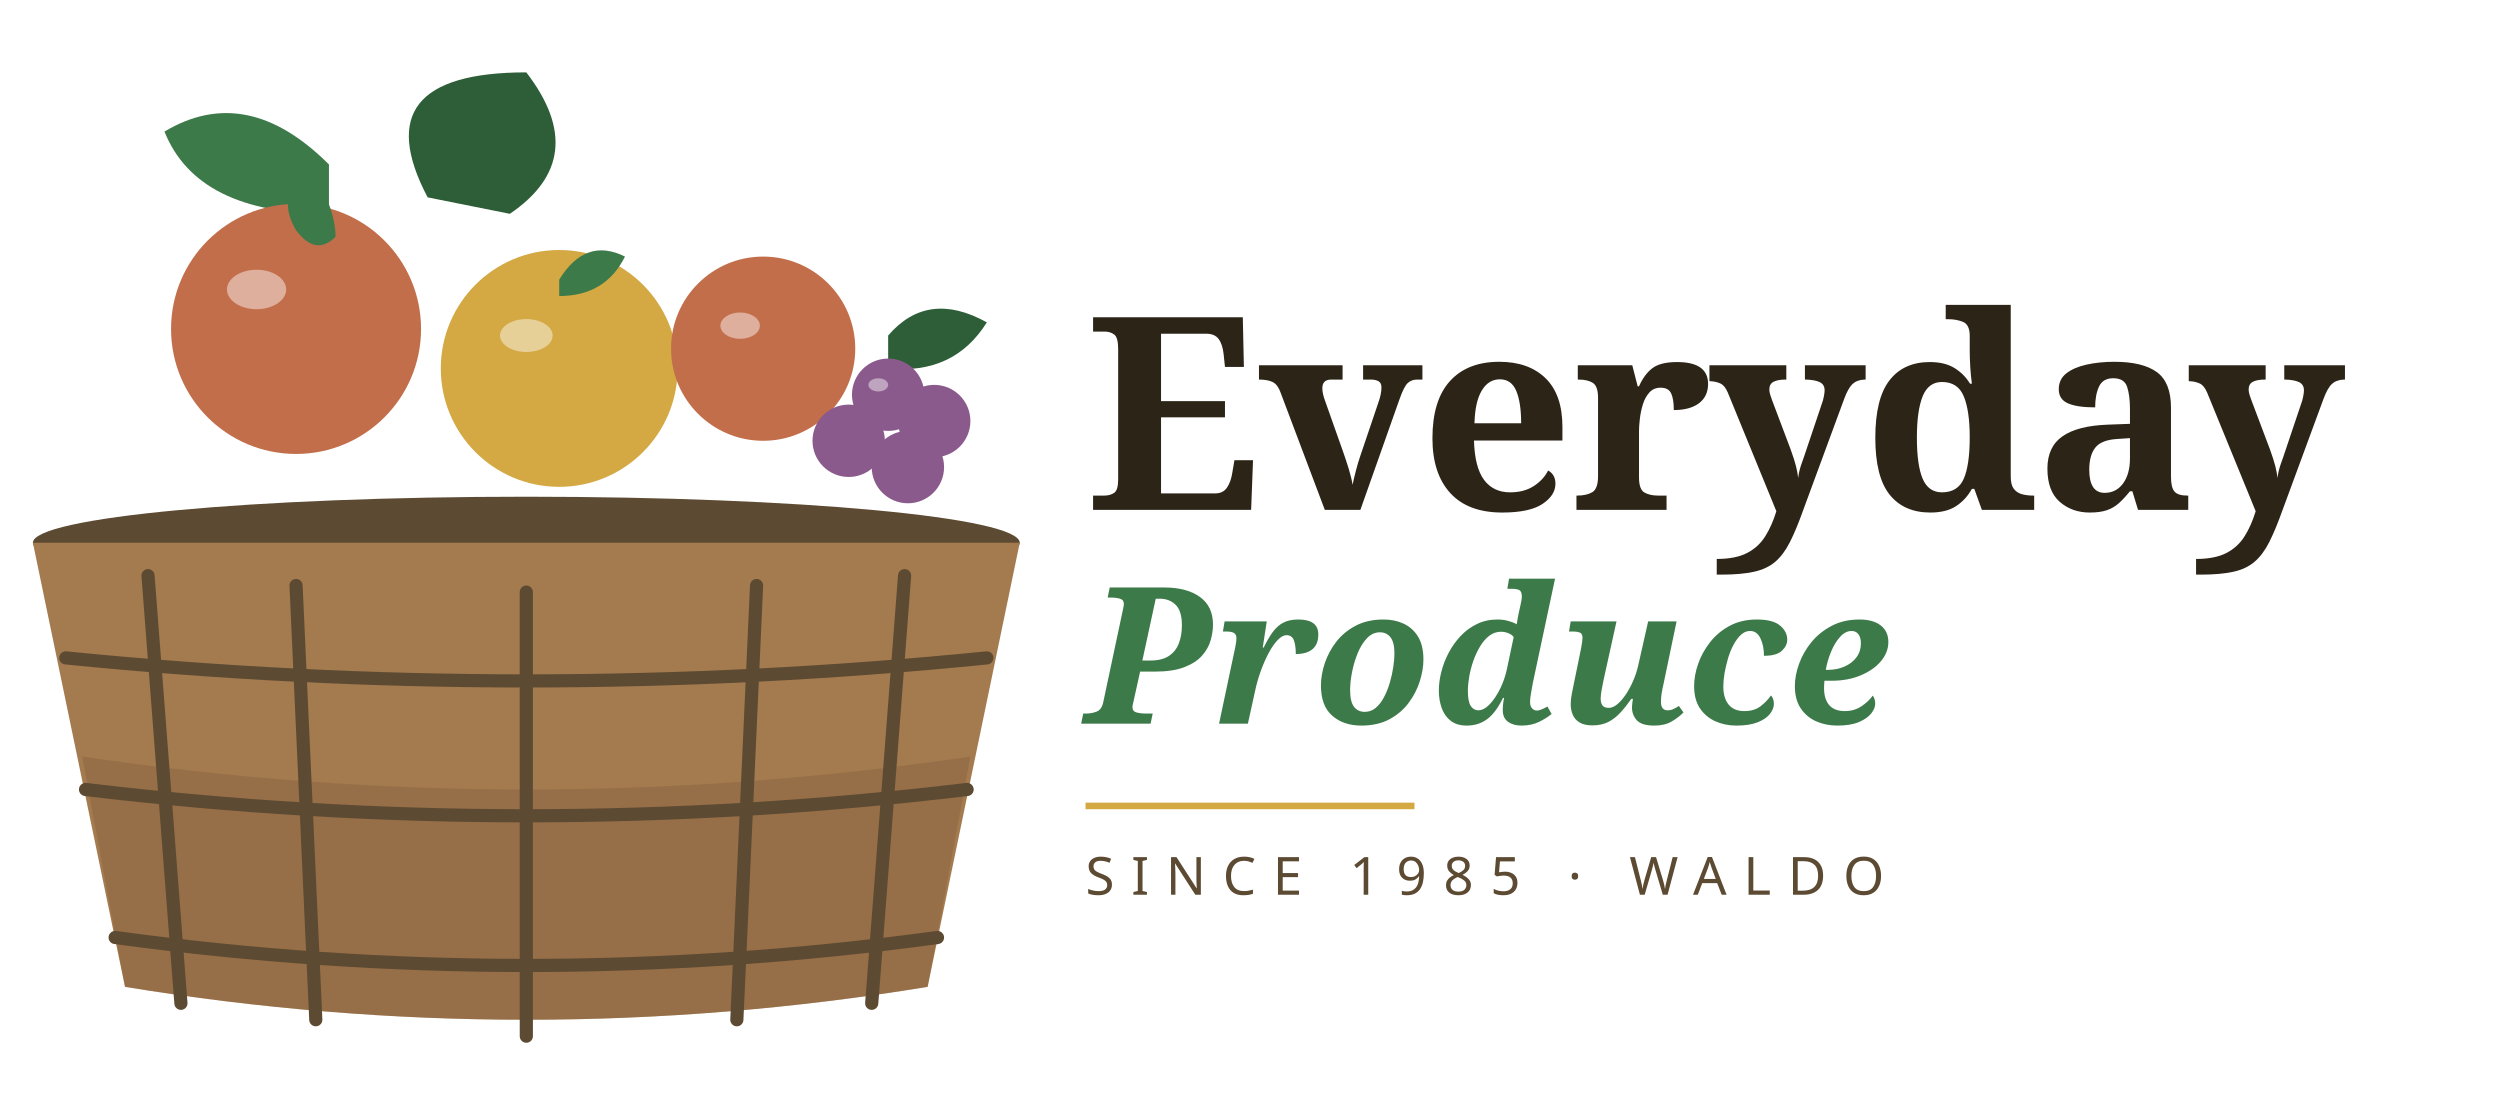
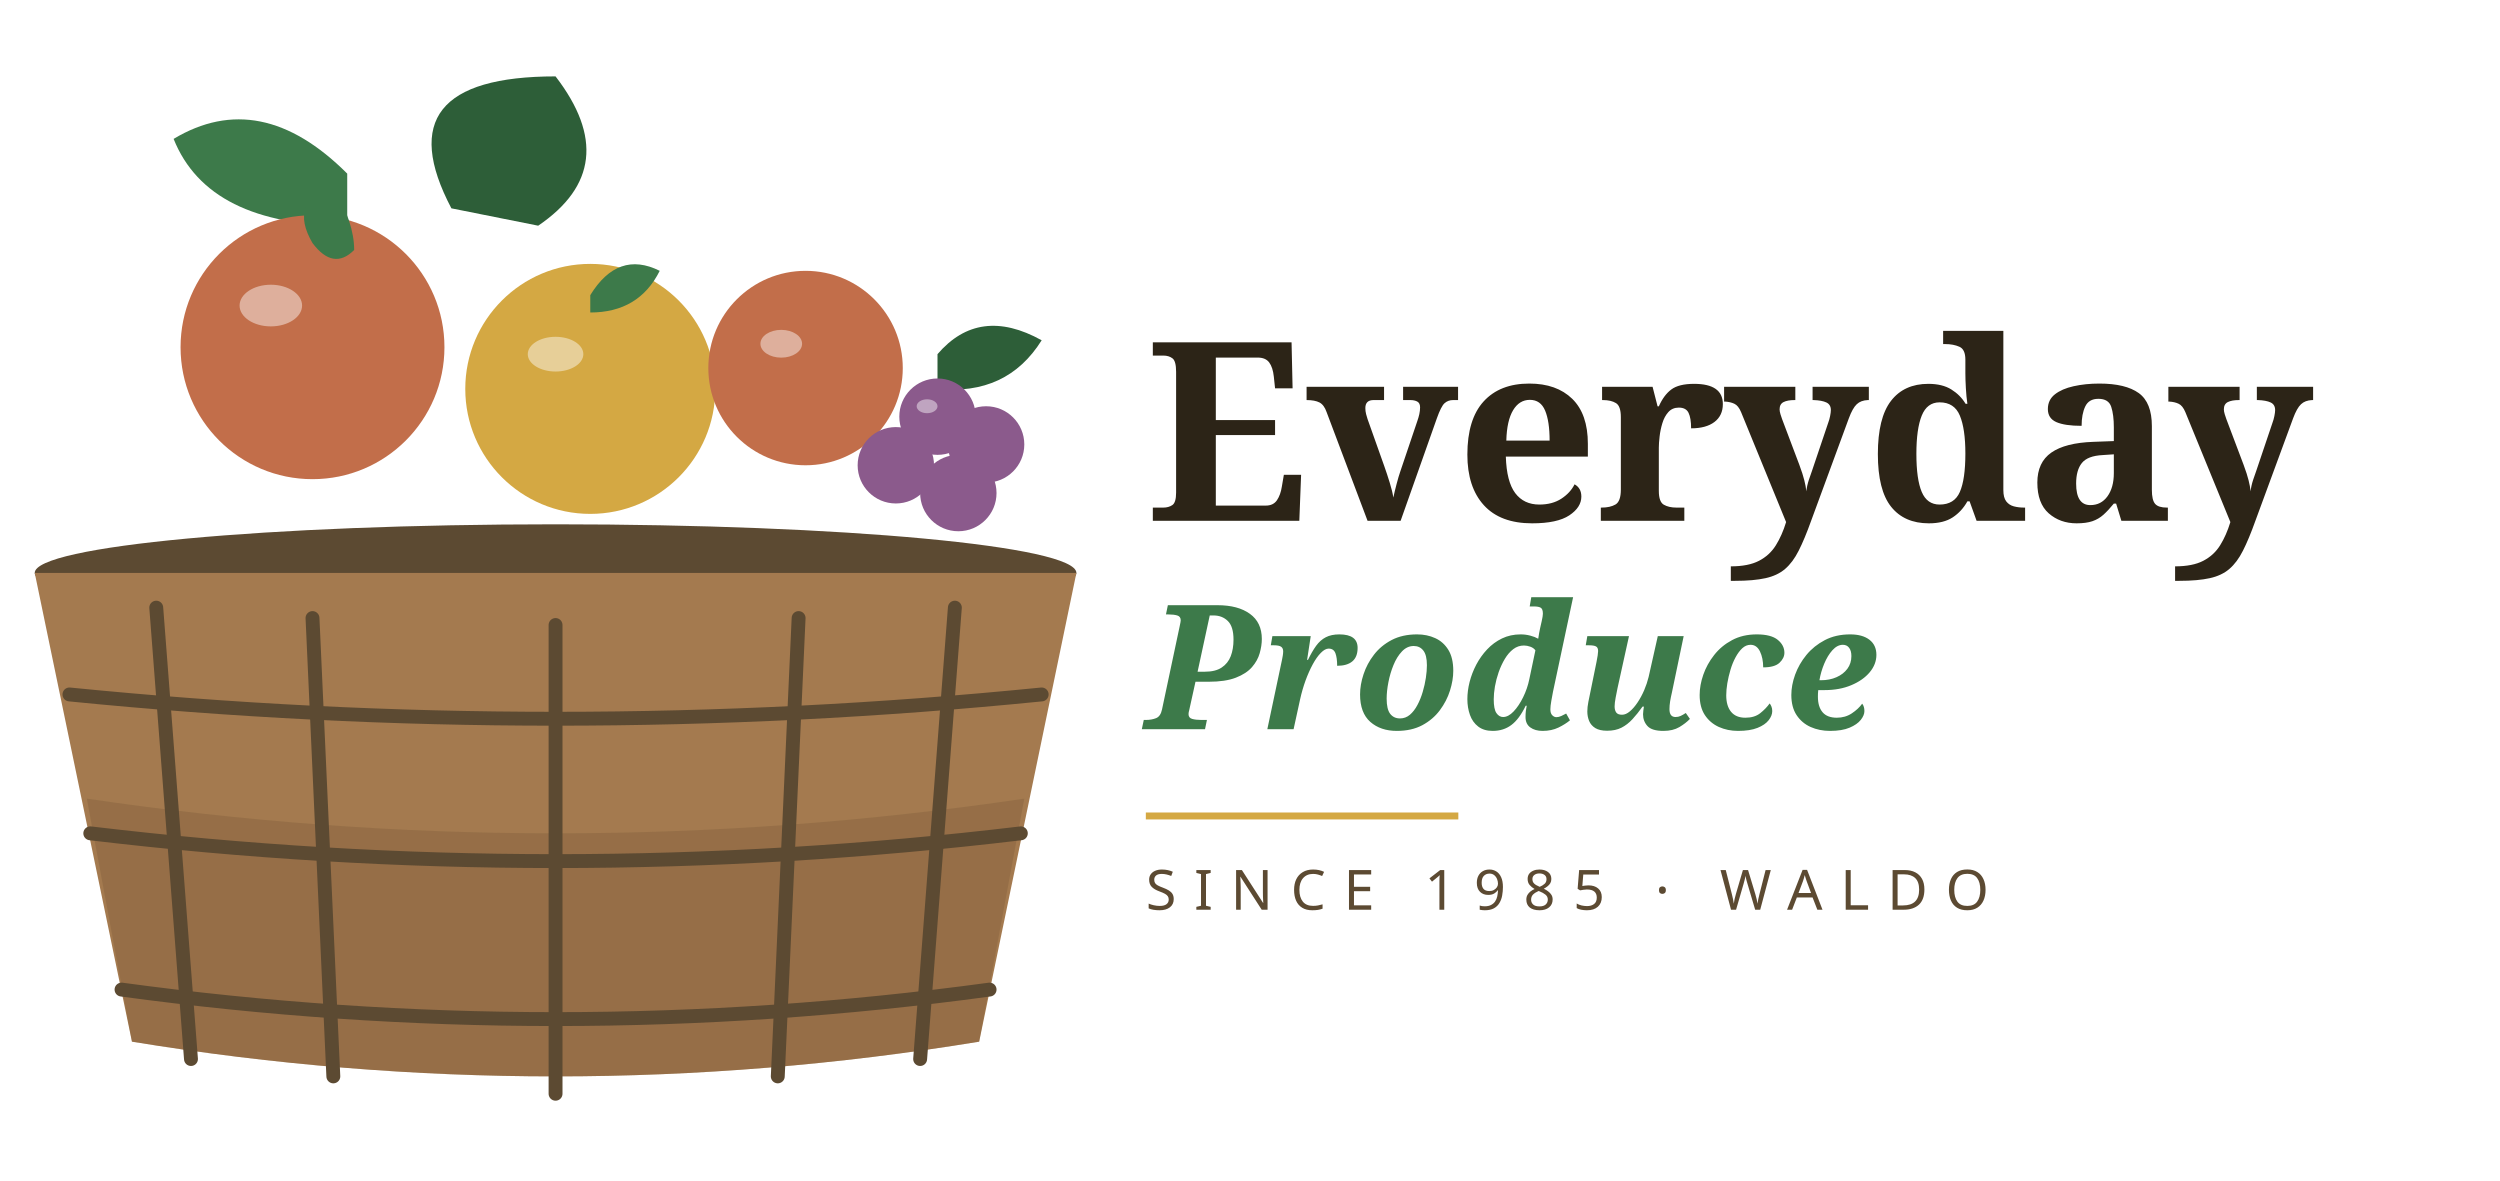
- <svg xmlns="http://www.w3.org/2000/svg" viewBox="0 0 760 340" role="img" aria-label="Everyday Produce, a basket of fresh fruit">
+ <svg xmlns="http://www.w3.org/2000/svg" viewBox="0 0 720 340" role="img" aria-label="Everyday Produce, a basket of fresh fruit">
  <defs>
    <style>
      .brand-name {
        font-family: 'Playfair Display', Georgia, serif;
        font-weight: 800;
-         font-size: 82px;
+         font-size: 72px;
        fill: #2c2417;
        letter-spacing: -0.01em;
      }
      .brand-accent {
        font-family: 'Playfair Display', Georgia, serif;
        font-weight: 600;
        font-style: italic;
-         font-size: 58px;
+         font-size: 50px;
        fill: #3d7a4a;
      }
      .brand-sub {
        font-family: 'DM Sans', sans-serif;
        font-weight: 500;
        font-size: 16px;
        fill: #5c4a32;
        letter-spacing: 0.32em;
      }
      .basket-body { fill: #a47a4f; }
      .basket-dark { fill: #7a5a38; }
      .basket-rim { fill: #5c4a32; }
      .weave { fill: none; stroke: #5c4a32; stroke-width: 4; stroke-linecap: round; }
      .tomato { fill: #c26e4a; }
      .leaf-a { fill: #3d7a4a; }
      .leaf-b { fill: #2d5e38; }
      .peach { fill: #d4a843; }
      .grape { fill: #8b5a8c; }
      .highlight { fill: rgba(255,255,255,0.45); }
    </style>
  </defs>
  <g transform="translate(20, 30)">
    <path class="leaf-b" d="M 110,30 Q 90,-8 140,-8 Q 160,18 135,35 Z" />
    <path class="leaf-a" d="M 80,20 Q 55,-5 30,10 Q 40,35 80,35 Z" />
    <circle class="tomato" cx="70" cy="70" r="38" />
    <path class="leaf-a" d="M 70,40 Q 63,28 76,24 Q 82,34 82,42 Q 76,48 70,40 Z" />
    <ellipse class="highlight" cx="58" cy="58" rx="9" ry="6" />
    <circle class="peach" cx="150" cy="82" r="36" />
    <path class="leaf-a" d="M 150,55 Q 158,42 170,48 Q 164,60 150,60 Z" />
    <ellipse class="highlight" cx="140" cy="72" rx="8" ry="5" />
    <circle class="tomato" cx="212" cy="76" r="28" />
    <ellipse class="highlight" cx="205" cy="69" rx="6" ry="4" />
    <g transform="translate(250, 90)">
      <path class="leaf-b" d="M 0,-18 Q 12,-32 30,-22 Q 20,-6 0,-8 Z" />
      <circle class="grape" cx="0" cy="0" r="11" />
      <circle class="grape" cx="14" cy="8" r="11" />
      <circle class="grape" cx="-12" cy="14" r="11" />
      <circle class="grape" cx="6" cy="22" r="11" />
      <ellipse class="highlight" cx="-3" cy="-3" rx="3" ry="2" />
    </g>
    <ellipse class="basket-rim" cx="140" cy="135" rx="150" ry="14" />
    <path class="basket-body" d="M -10,135 L 18,270 Q 140,290 262,270 L 290,135 Z" />
    <path class="basket-dark" d="M 5,200 L 18,270 Q 140,290 262,270 L 275,200 Q 140,220 5,200 Z" opacity="0.35" />
    <path class="weave" d="M 25,145 L 35,275" />
    <path class="weave" d="M 70,148 L 76,280" />
    <path class="weave" d="M 140,150 L 140,285" />
    <path class="weave" d="M 210,148 L 204,280" />
    <path class="weave" d="M 255,145 L 245,275" />
    <path class="weave" d="M 0,170 Q 140,184 280,170" />
    <path class="weave" d="M 6,210 Q 140,226 274,210" />
    <path class="weave" d="M 15,255 Q 140,272 265,255" />
  </g>
-   <text class="brand-name" x="330" y="155" text-anchor="start">Everyday</text>
-   <text class="brand-accent" x="330" y="220" text-anchor="start">Produce</text>
-   <line x1="330" y1="245" x2="430" y2="245" stroke="#d4a843" stroke-width="2" />
-   <text class="brand-sub" x="330" y="272" text-anchor="start">SINCE 1985 · WALDO</text>
+   <text class="brand-name" x="330" y="150" text-anchor="start">Everyday</text>
+   <text class="brand-accent" x="330" y="210" text-anchor="start">Produce</text>
+   <line x1="330" y1="235" x2="420" y2="235" stroke="#d4a843" stroke-width="2" />
+   <text class="brand-sub" x="330" y="262" text-anchor="start">SINCE 1985 · WALDO</text>
</svg>
